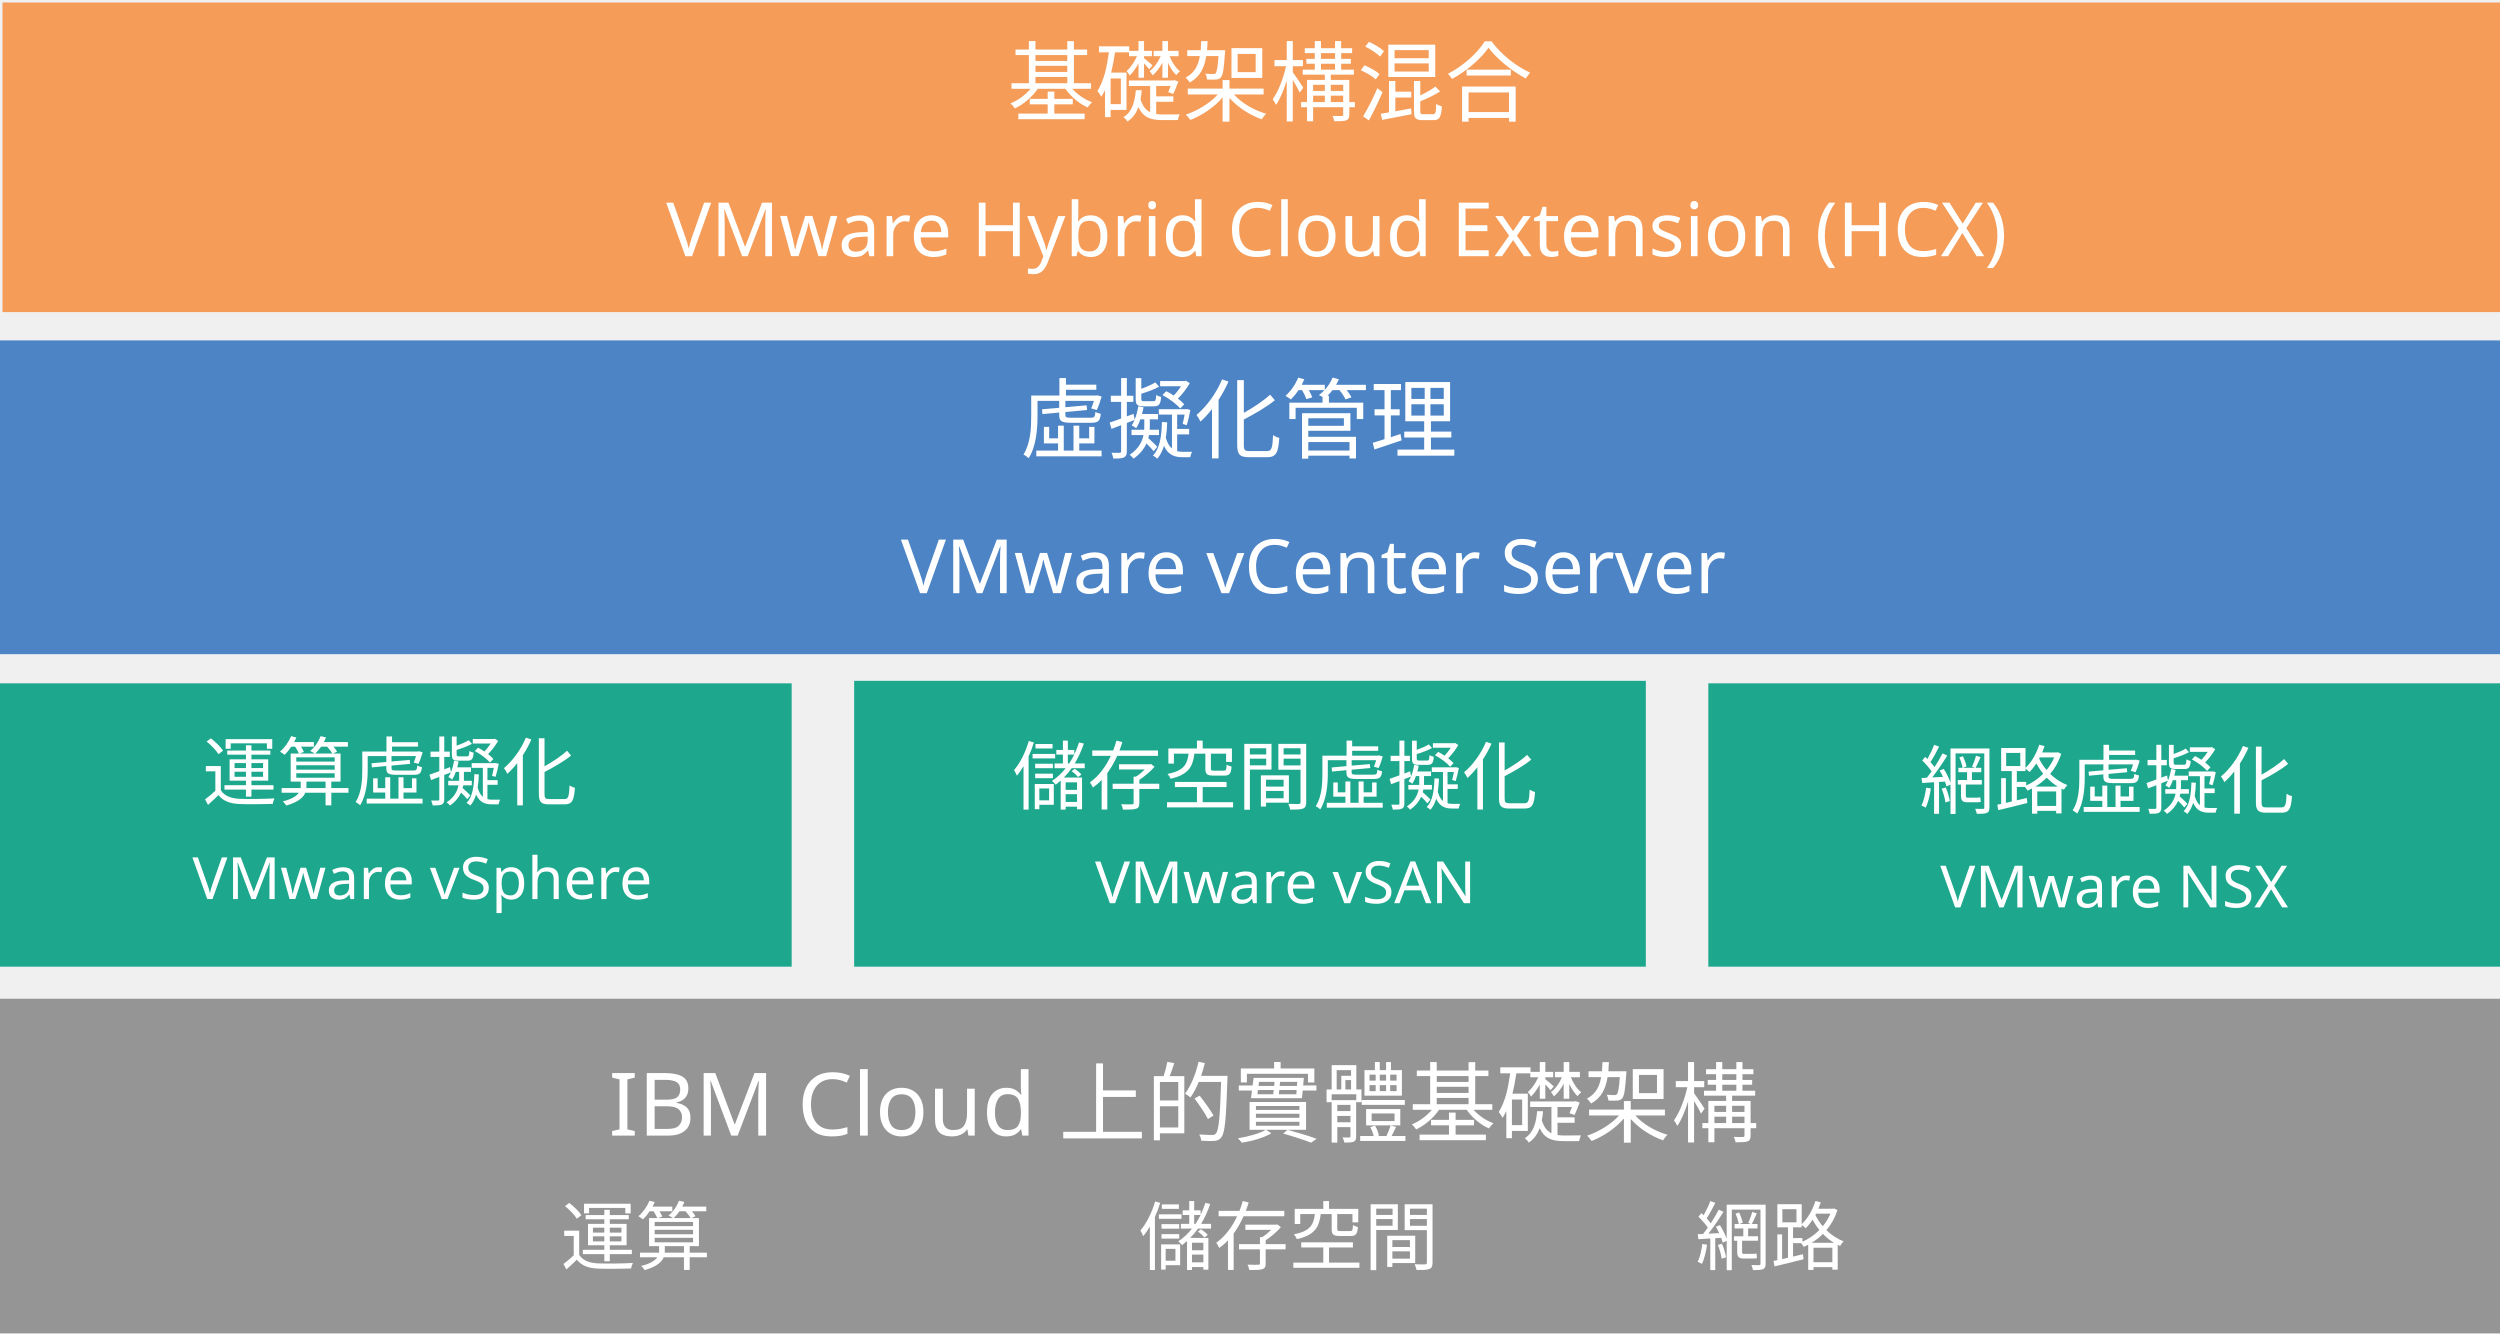
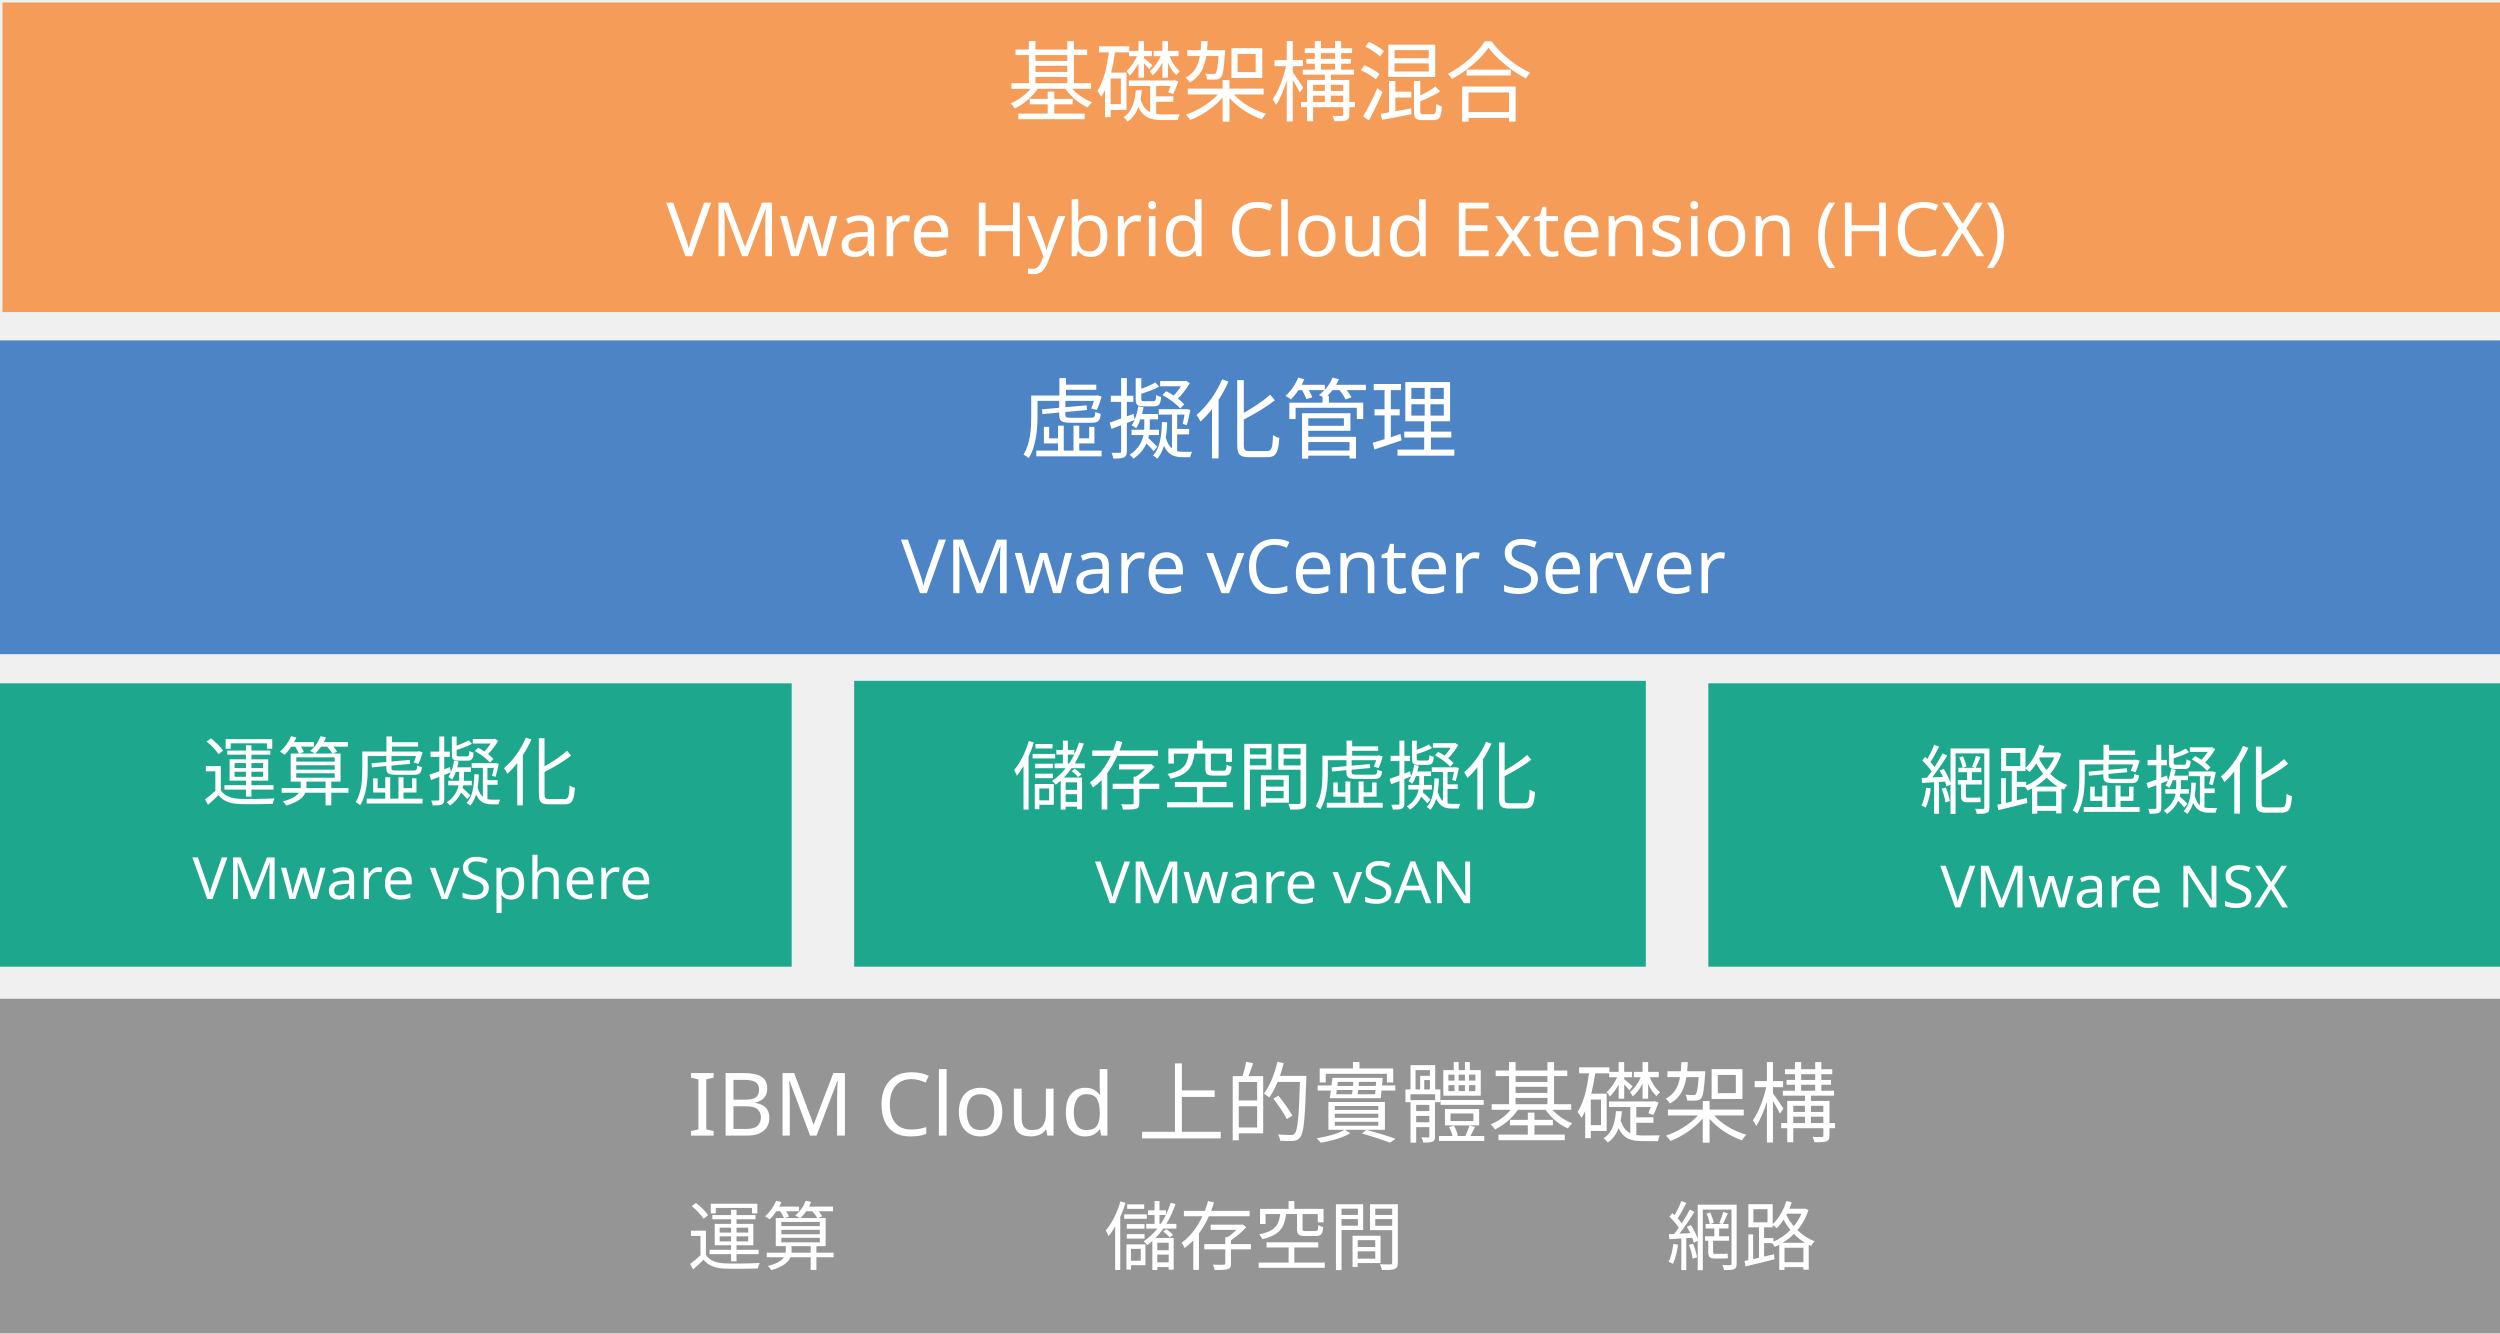
<svg xmlns="http://www.w3.org/2000/svg" version="1.1" id="Layer_1" x="0px" y="0px" viewBox="0 0 600 320" style="enable-background:new 0 0 600 320;" xml:space="preserve">
  <style type="text/css">
	.st0{fill:#4C84C5;}
	.st1{fill:#F49C58;}
	.st2{fill:#959595;}
	.st3{fill:#1DA78D;}
	.st4{fill:#FFFFFF;}
	.st5{font-family:'Roboto-Light';}
	.st6{font-size:21px;}
	.st7{font-size:18px;}
	.st8{font-size:14px;}
</style>
  <rect y="81.7" class="st0" width="600" height="75.3" />
  <rect x="0.6" y="0.6" class="st1" width="600" height="74.3" />
  <rect y="239.7" class="st2" width="600" height="80.3" />
  <rect y="164" class="st3" width="190" height="68" />
  <rect x="205" y="163.4" class="st3" width="190" height="68.6" />
  <rect x="410" y="164" class="st3" width="190" height="68" />
  <text transform="matrix(1 0 0 1 184.7242 108.3711)">
    <tspan x="60" y="0" class="st4 st5 st6">虛擬化管理</tspan>
    <tspan x="31.5" y="34" class="st4 st5 st7">VMware vCenter Server</tspan>
  </text>
  <text transform="matrix(1 0 0 1 8.5747 191.8755)">
    <tspan x="40" y="0" class="st4 st5 st7">運算虛擬化</tspan>
    <tspan x="37.6" y="23.9" class="st4 st5 st8">VMware vSphere</tspan>
  </text>
  <text transform="matrix(1 0 0 1 223.0037 192.8755)">
    <tspan x="20" y="0" class="st4 st5 st7">儲存空間虛擬化</tspan>
    <tspan x="39.8" y="23.9" class="st4 st5 st8">VMware vSAN</tspan>
  </text>
  <text transform="matrix(1 0 0 1 420.666 193.8755)">
    <tspan x="40" y="0" class="st4 st5 st7">網路虛擬化</tspan>
    <tspan x="45" y="23.9" class="st4 st5 st8">VMware NSX </tspan>
  </text>
-   <text transform="matrix(1 0 0 1 146.074 272.5371)" class="st4 st5 st6">IBM Cloud 上的實體基礎架構</text>
+   <text transform="matrix(1 0 0 1 165 272.5371)" class="st4 st5 st6">IBM Cloud 上的實體基礎架構</text>
  <text transform="matrix(1 0 0 1 201.7869 27.4924)">
    <tspan x="40" y="0" class="st4 st5 st6">基礎架構混合</tspan>
    <tspan x="-41.9" y="34" class="st4 st5 st7">VMware Hybrid Cloud Extension (HCX)</tspan>
  </text>
-   <text transform="matrix(1 0 0 1 273.3247 303.3732)" class="st4 st5 st7">儲存空間</text>
-   <text transform="matrix(1 0 0 1 406.9552 303.3732)" class="st4 st5 st7">網路</text>
-   <text transform="matrix(1 0 0 1 134.5858 303.373)" class="st4 st5 st7">運算</text>
+   <text transform="matrix(1 0 0 1 265 303.3732)" class="st4 st5 st7">儲存空間</text>
+   <text transform="matrix(1 0 0 1 400 303.3732)" class="st4 st5 st7">網路</text>
+   <text transform="matrix(1 0 0 1 165 303.373)" class="st4 st5 st7">運算</text>
</svg>
